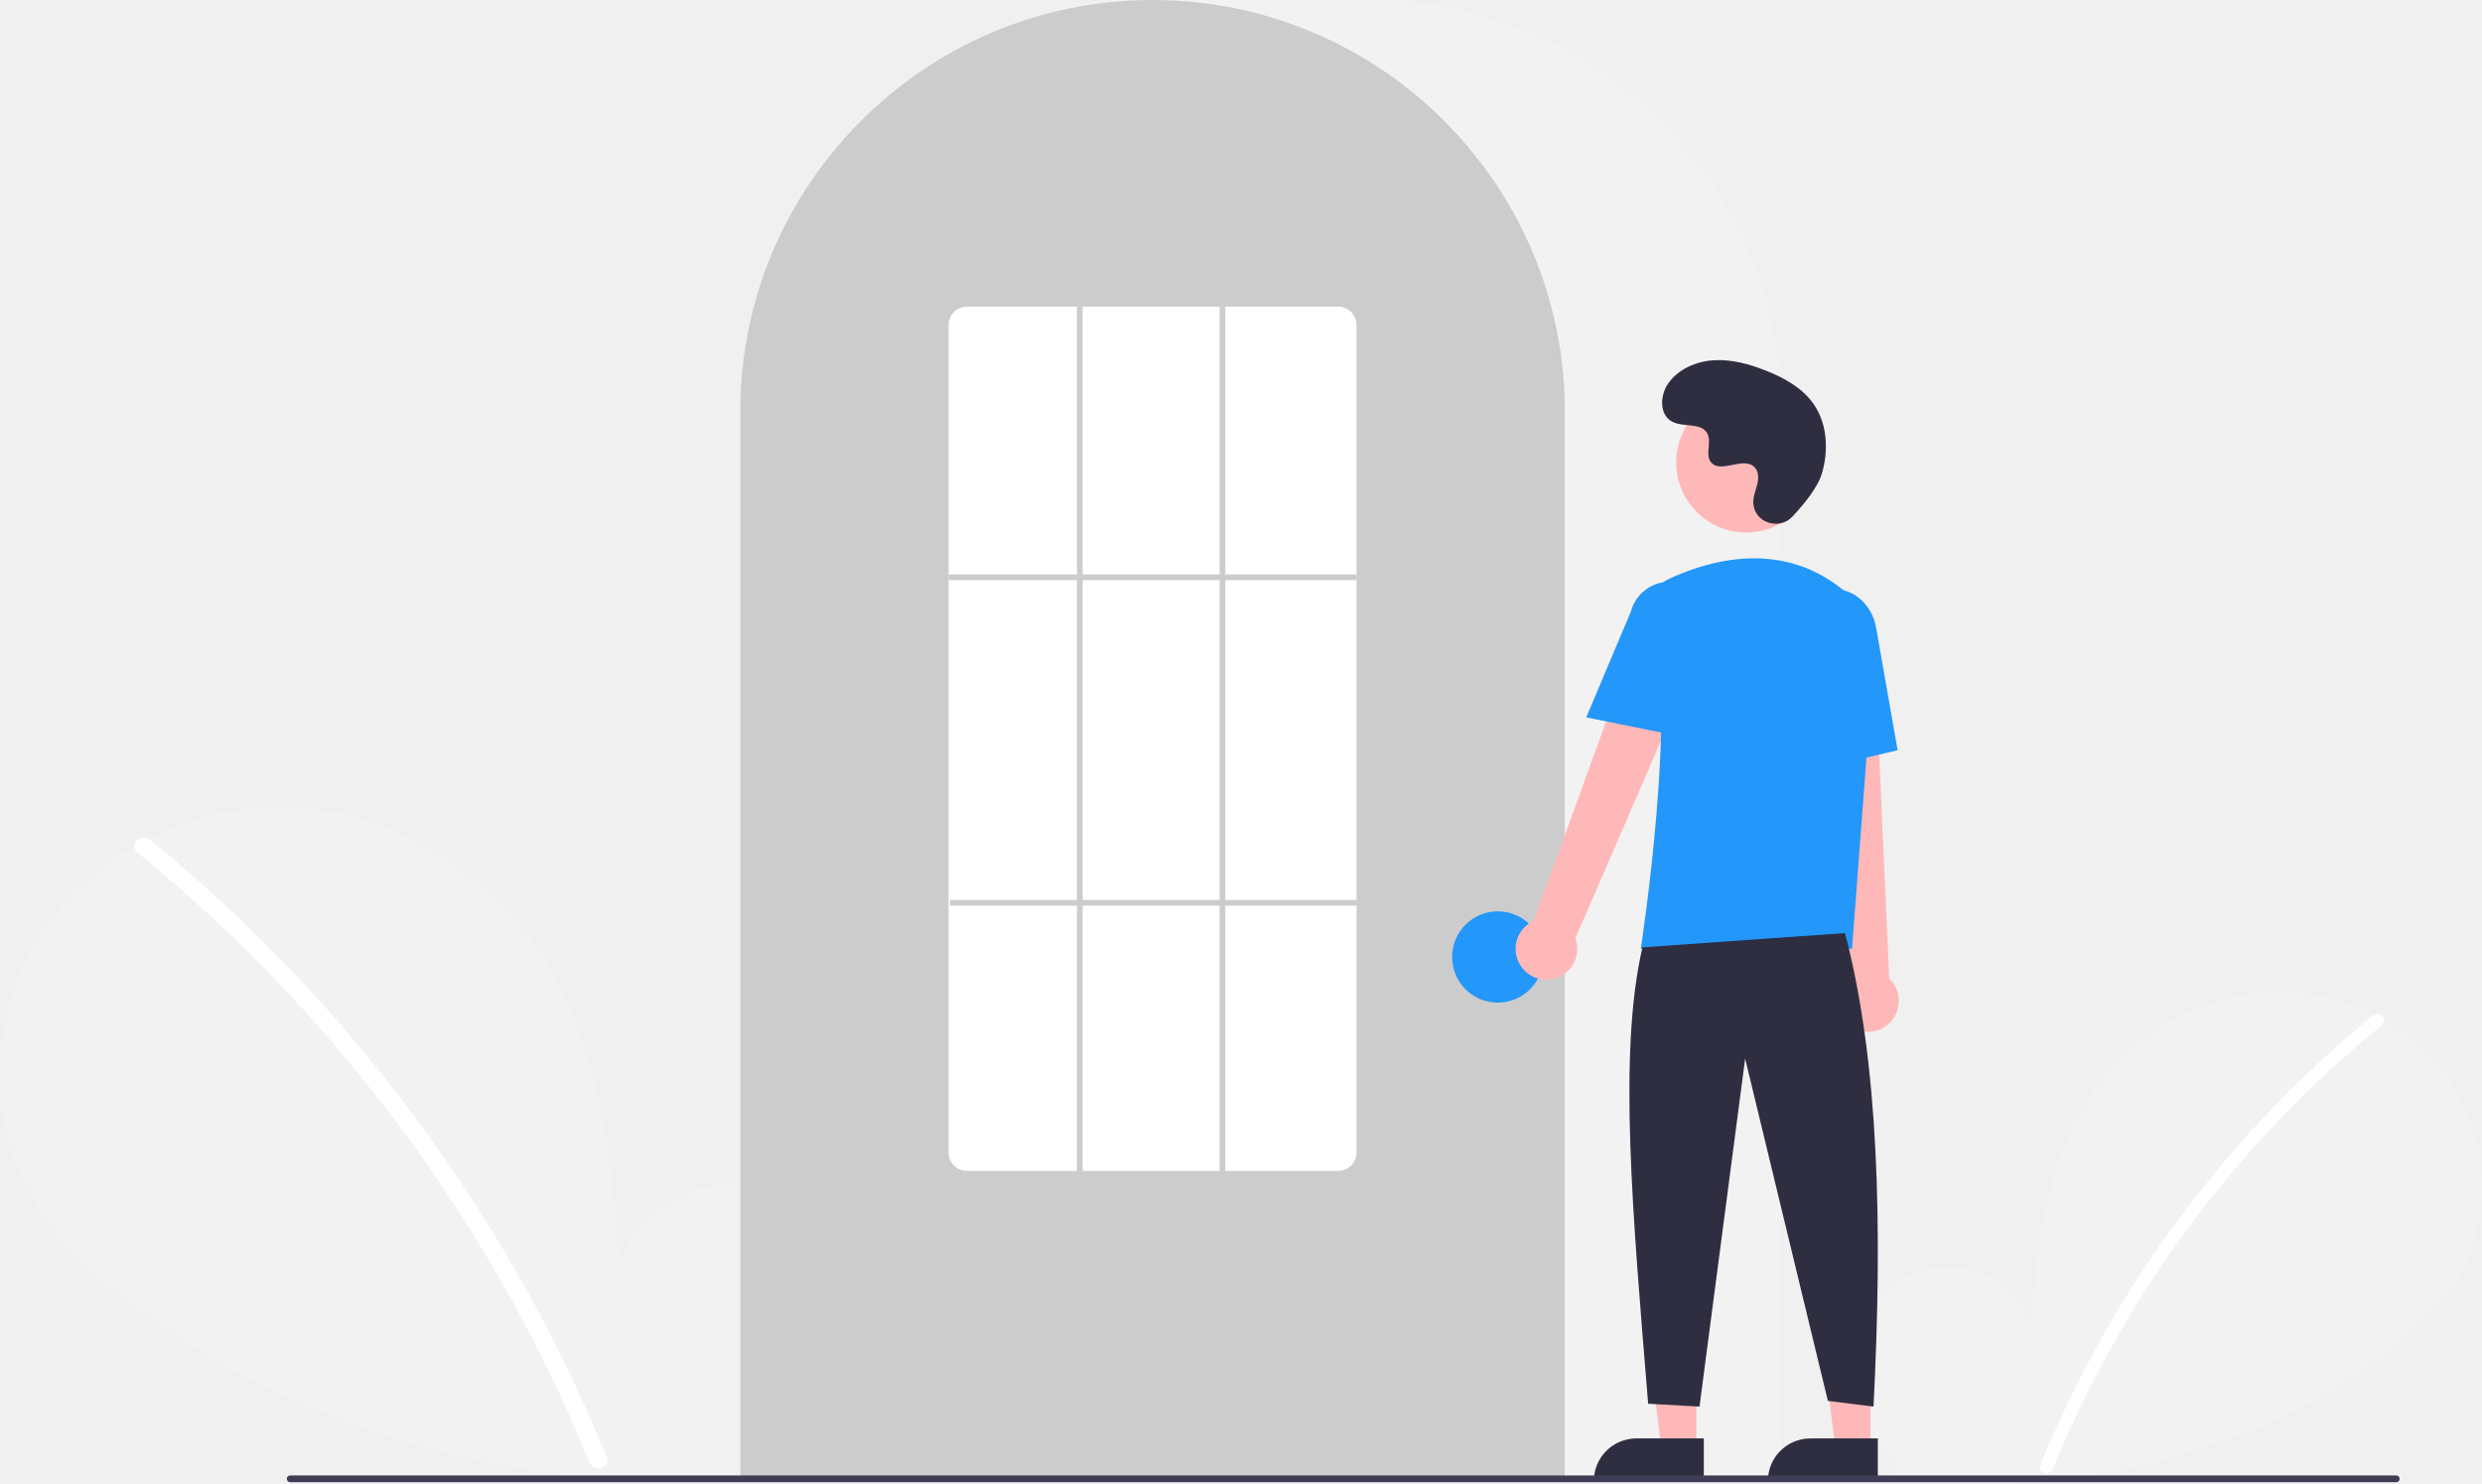
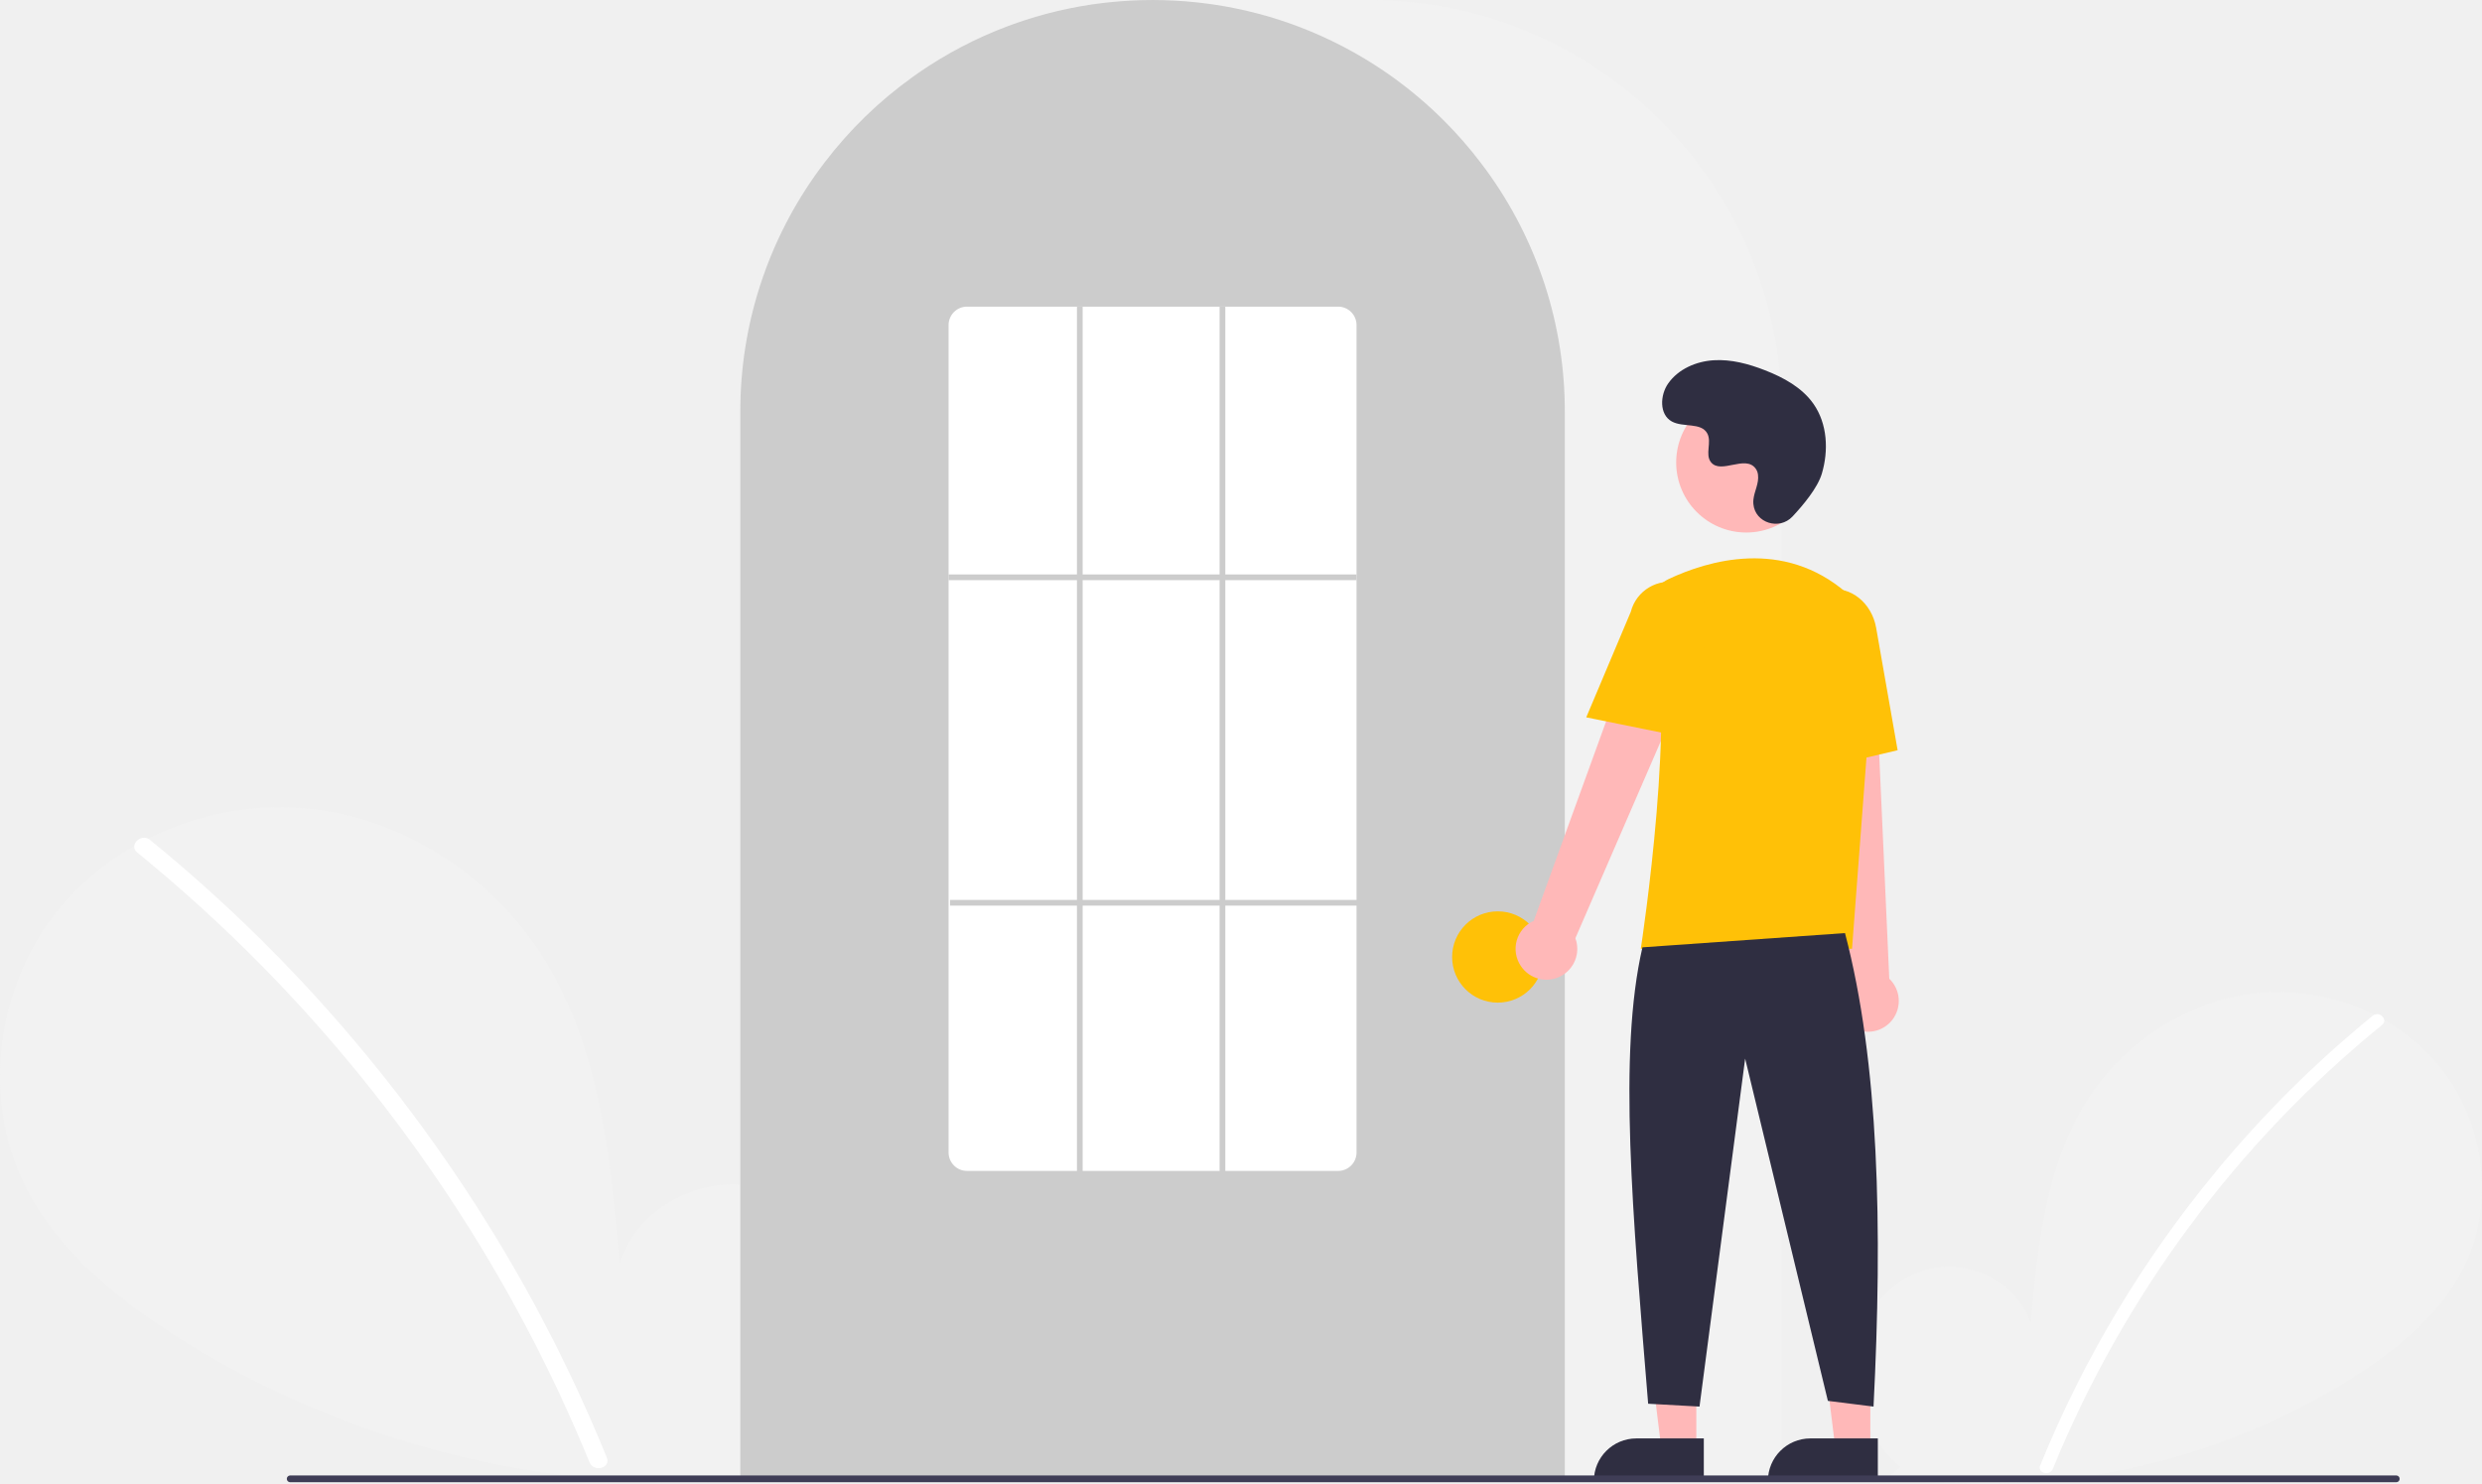
<svg xmlns="http://www.w3.org/2000/svg" id="b368e7d6-7c4a-408c-9a35-0514749a7e1a" data-name="Layer 1" width="870" height="520.139" viewBox="0 0 870 520.139">
  <path d="M831.092,704.187c-11.138-9.412-17.904-24.28-16.13-38.754s12.764-27.78,27.018-30.854,30.504,5.435,34.834,19.359c2.383-26.846,5.129-54.818,19.402-77.68,12.924-20.701,35.309-35.514,59.569-38.164s49.803,7.359,64.933,26.507,18.835,46.985,8.238,68.969c-7.806,16.195-22.188,28.247-37.257,38.052a240.452,240.452,0,0,1-164.454,35.977Z" transform="translate(-165 -189.9307)" fill="#f2f2f2" />
  <path d="M996.728,546.01a393.414,393.414,0,0,0-54.826,54.442,394.561,394.561,0,0,0-61.752,103.194c-1.112,2.725,3.313,3.911,4.412,1.216A392.342,392.342,0,0,1,999.963,549.245c2.284-1.86-.97-5.08-3.236-3.236Z" transform="translate(-165 -189.9307)" fill="#fff" />
  <path d="M445.067,701.63c15.299-12.927,24.591-33.348,22.154-53.228s-17.531-38.156-37.11-42.377-41.897,7.464-47.844,26.59c-3.273-36.873-7.044-75.292-26.648-106.693-17.751-28.433-48.497-48.778-81.818-52.418s-68.404,10.107-89.185,36.407-25.869,64.535-11.315,94.729c10.722,22.243,30.475,38.797,51.172,52.264,66.03,42.965,147.939,60.884,225.877,49.415" transform="translate(-165 -189.9307)" fill="#f2f2f2" />
  <path d="M217.567,484.373a540.355,540.355,0,0,1,75.304,74.777A548.076,548.076,0,0,1,352.257,647.04a545.835,545.835,0,0,1,25.43,53.846c1.527,3.743-4.55,5.372-6.06,1.671a536.36,536.36,0,0,0-49.009-92.727A539.734,539.734,0,0,0,256.889,528.632a538.441,538.441,0,0,0-43.766-39.815c-3.138-2.555,1.332-6.978,4.444-4.444Z" transform="translate(-165 -189.9307)" fill="#fff" />
  <path d="M789.5,708.931h-365v-374.5c0-79.678,64.822-144.5,144.5-144.5h76c79.677,0,144.5,64.822,144.5,144.5Z" transform="translate(-165 -189.9307)" fill="#f2f2f2" />
  <path d="M713.5,708.931h-289v-374.5a143.382,143.382,0,0,1,27.596-84.944c.664-.905,1.326-1.798,2.009-2.681a144.466,144.466,0,0,1,30.754-29.851c.66-.48,1.322-.952,1.994-1.423a144.16,144.16,0,0,1,31.472-16.459c.661-.25,1.334-.501,2.007-.742a144.02,144.02,0,0,1,31.108-7.336c.658-.09,1.333-.16,2.008-.23a146.288,146.288,0,0,1,31.105,0c.673.07,1.349.141,2.014.231a143.995,143.995,0,0,1,31.1,7.335c.673.241,1.346.492,2.009.743a143.799,143.799,0,0,1,31.106,16.216c.672.461,1.344.933,2.006,1.405a145.987,145.987,0,0,1,18.384,15.564,144.305,144.305,0,0,1,12.724,14.551c.681.88,1.343,1.773,2.005,2.677A143.382,143.382,0,0,1,713.5,334.431Z" transform="translate(-165 -189.9307)" fill="#ccc" />
-   <circle cx="525" cy="335.5" r="16" fill="#2397fa" />
+   <circle cx="525" cy="335.5" r="16" fill="#ffc107" />
  <polygon points="594.599 507.783 582.339 507.783 576.506 460.495 594.601 460.496 594.599 507.783" fill="#ffb8b8" />
  <path d="M573.582,504.28h23.644a0,0,0,0,1,0,0v14.887a0,0,0,0,1,0,0H558.695a0,0,0,0,1,0,0v0a14.887,14.887,0,0,1,14.887-14.887Z" fill="#2f2e41" />
  <polygon points="655.599 507.783 643.339 507.783 637.506 460.495 655.601 460.496 655.599 507.783" fill="#ffb8b8" />
  <path d="M634.582,504.28h23.644a0,0,0,0,1,0,0v14.887a0,0,0,0,1,0,0H619.695a0,0,0,0,1,0,0v0a14.887,14.887,0,0,1,14.887-14.887Z" fill="#2f2e41" />
  <path d="M698.098,528.6a10.743,10.743,0,0,1,4.511-15.843l41.676-114.867L764.791,409.082,717.206,518.853a10.801,10.801,0,0,1-19.109,9.748Z" transform="translate(-165 -189.9307)" fill="#ffb8b8" />
  <path d="M814.336,550.184a10.743,10.743,0,0,1-2.893-16.217L798.533,412.458l23.338,1.066L827.236,533.045a10.801,10.801,0,0,1-12.9,17.139Z" transform="translate(-165 -189.9307)" fill="#ffb8b8" />
  <circle cx="612.106" cy="162.123" r="24.561" fill="#ffb8b8" />
-   <path d="M814.18,522.549H740.133l.089-.576c.133-.861,13.197-86.439,3.562-114.436a11.813,11.813,0,0,1,6.069-14.584h0c13.772-6.485,40.208-14.471,62.52,4.909a28.234,28.234,0,0,1,9.459,23.396Z" transform="translate(-165 -189.9307)" fill="#2397fa" />
-   <path d="M754.354,448.181,721.018,441.418l15.626-37.03a13.997,13.997,0,0,1,27.106,6.998Z" transform="translate(-165 -189.9307)" fill="#2397fa" />
-   <path d="M797.05,460.739l-2.004-45.941c-1.52-8.636,3.424-16.8,11.027-18.135,7.605-1.33,15.032,4.66,16.558,13.36l7.533,42.928Z" transform="translate(-165 -189.9307)" fill="#2397fa" />
+   <path d="M814.18,522.549H740.133l.089-.576c.133-.861,13.197-86.439,3.562-114.436a11.813,11.813,0,0,1,6.069-14.584h0c13.772-6.485,40.208-14.471,62.52,4.909a28.234,28.234,0,0,1,9.459,23.396Z" transform="translate(-165 -189.9307)" fill="#ffc107" />
+   <path d="M754.354,448.181,721.018,441.418l15.626-37.03a13.997,13.997,0,0,1,27.106,6.998Z" transform="translate(-165 -189.9307)" fill="#ffc107" />
+   <path d="M797.05,460.739l-2.004-45.941c-1.52-8.636,3.424-16.8,11.027-18.135,7.605-1.33,15.032,4.66,16.558,13.36l7.533,42.928Z" transform="translate(-165 -189.9307)" fill="#ffc107" />
  <path d="M811.716,517.049c11.915,45.377,13.214,103.069,10,166l-16-2-29-120-16,122-18-1c-5.377-66.03-10.613-122.715-2-160Z" transform="translate(-165 -189.9307)" fill="#2f2e41" />
  <path d="M793.289,371.035c-4.582,4.881-13.091,2.261-13.688-4.407a8.055,8.055,0,0,1,.01-1.556c.308-2.954,2.015-5.635,1.606-8.754a4.59,4.59,0,0,0-.84-2.149c-3.651-4.889-12.222,2.187-15.668-2.239-2.113-2.714.371-6.987-1.251-10.021-2.14-4.004-8.479-2.029-12.454-4.221-4.423-2.439-4.158-9.225-1.247-13.353,3.551-5.034,9.776-7.72,15.923-8.107s12.253,1.275,17.992,3.511c6.521,2.541,12.988,6.054,17.001,11.788,4.88,6.973,5.35,16.348,2.909,24.502C802.098,360.99,797.031,367.049,793.289,371.035Z" transform="translate(-165 -189.9307)" fill="#2f2e41" />
  <path d="M1004.982,709.574h-738.294a1.191,1.191,0,0,1,0-2.381h738.294a1.191,1.191,0,0,1,0,2.381Z" transform="translate(-165 -189.9307)" fill="#3f3d56" />
  <path d="M634,600.431H504a6.465,6.465,0,0,1-6.5-6.415V303.846a6.465,6.465,0,0,1,6.5-6.415H634a6.465,6.465,0,0,1,6.5,6.415V594.015A6.465,6.465,0,0,1,634,600.431Z" transform="translate(-165 -189.9307)" fill="#fff" />
  <rect x="332.5" y="201.39" width="143" height="2" fill="#ccc" />
  <rect x="333" y="315.5" width="143" height="2" fill="#ccc" />
  <rect x="377.5" y="107.5" width="2" height="304" fill="#ccc" />
  <rect x="427.5" y="107.5" width="2" height="304" fill="#ccc" />
</svg>
